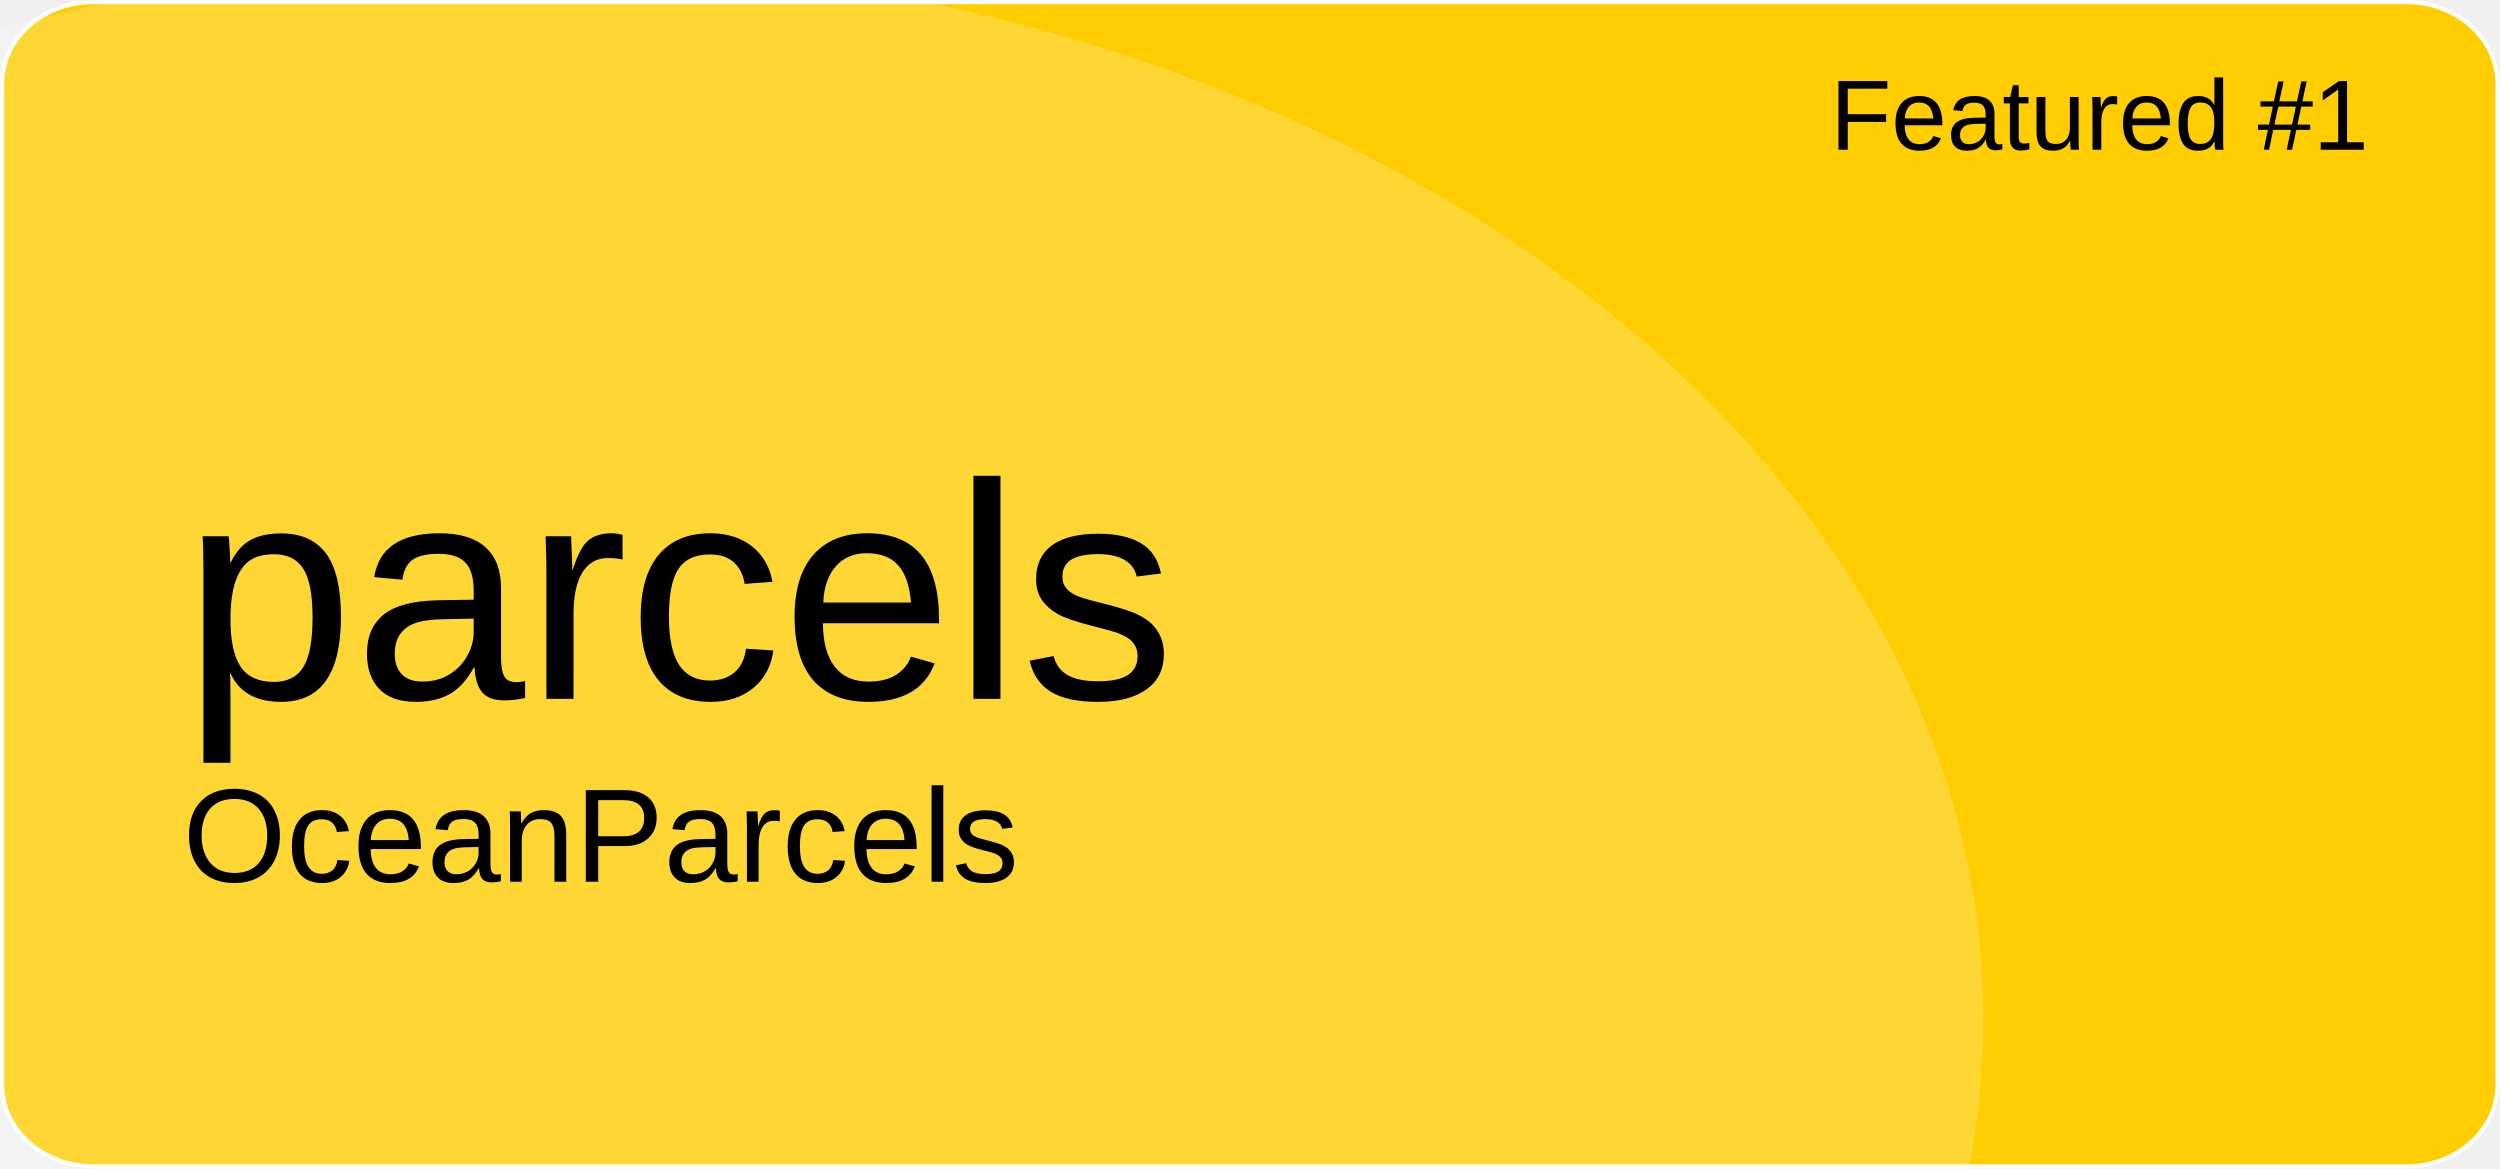
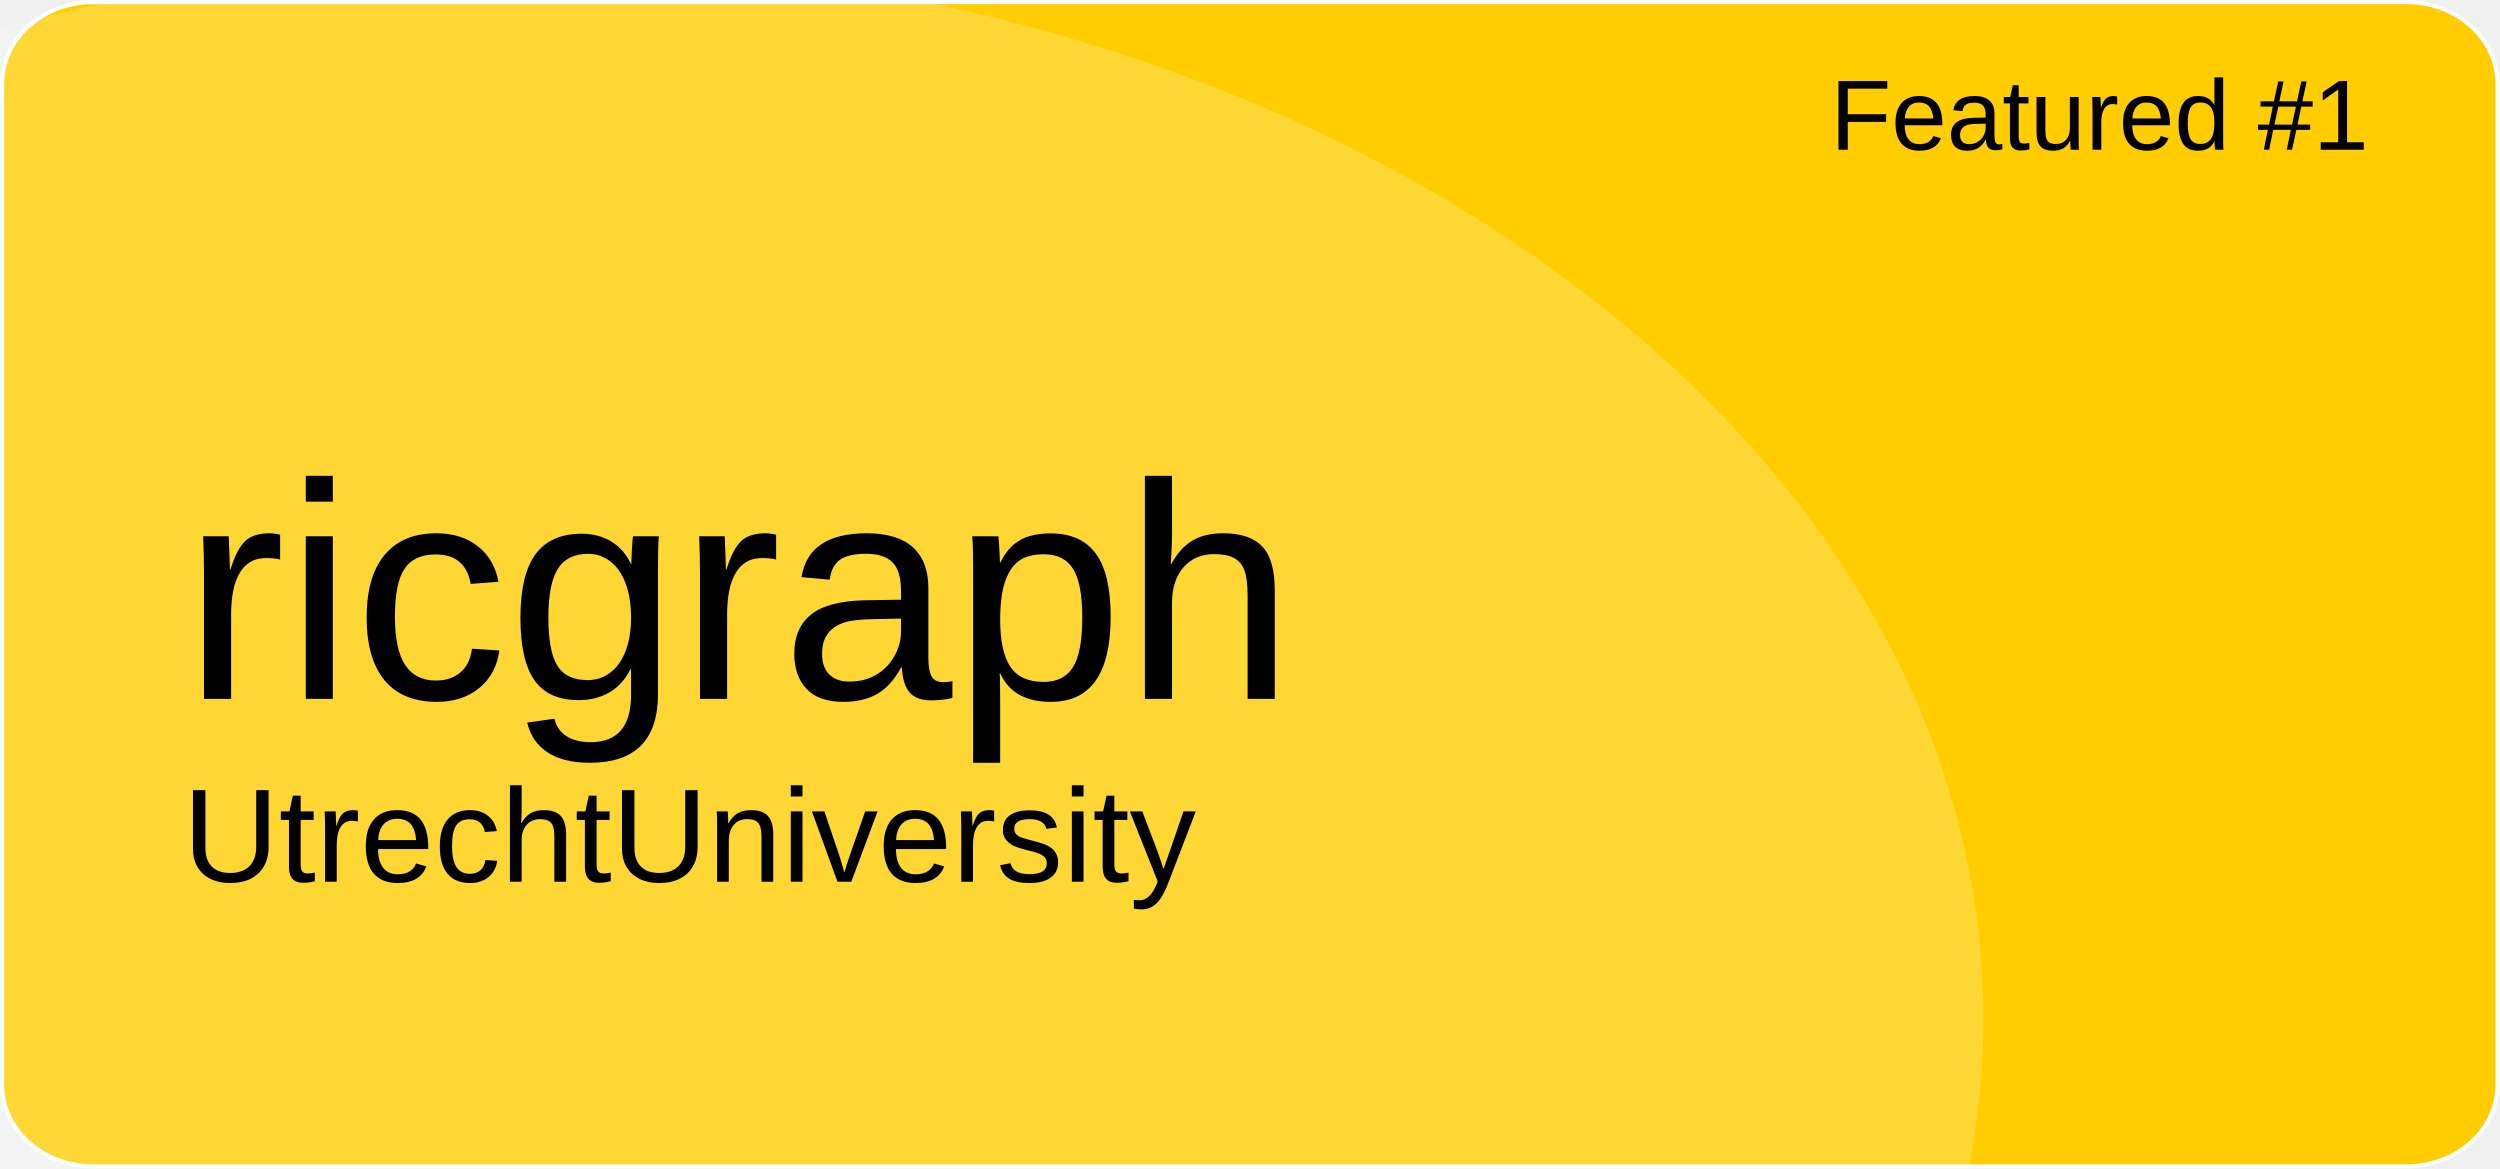
<svg xmlns="http://www.w3.org/2000/svg" version="1.1" id="a" x="0px" y="0px" viewBox="0 0 601 281" style="enable-background:new 0 0 601 281;" xml:space="preserve">
  <style type="text/css">
	.st0{fill:#FFCD00;stroke:#FFFFFF;stroke-miterlimit:10;}
	.st1{opacity:0.21;fill:#FFFFFF;enable-background:new    ;}
	.st2{font-family:'Arial';}
	.st3{font-size:24px;}
	.st4{font-size:74px;}
	.st5{font-size:32px;}
</style>
  <path id="b" class="st0" d="M22.4,0.5h556.1c12.1,0,21.9,8.8,21.9,19.6v240.7c0,10.8-9.8,19.6-21.9,19.6H22.4  c-12.1,0-21.9-8.8-21.9-19.6V20.1C0.5,9.3,10.3,0.5,22.4,0.5z" />
  <ellipse class="st1" cx="124.5" cy="244.9" rx="352.3" ry="254.4" />
  <text transform="matrix(1 0 0 1 440 36)" class="st2 st3">Featured #1</text>
-   <text transform="matrix(1 0 0 1 43.92 168.01)" class="st2 st4">parcels</text>
-   <text transform="matrix(1 0 0 1 43.92 211.97)" class="st2 st5">OceanParcels</text>
+   <text transform="matrix(1 0 0 1 43.92 168.01)" class="st2 st4">ricgraph</text>
+   <text transform="matrix(1 0 0 1 43.92 211.97)" class="st2 st5">UtrechtUniversity</text>
</svg>
